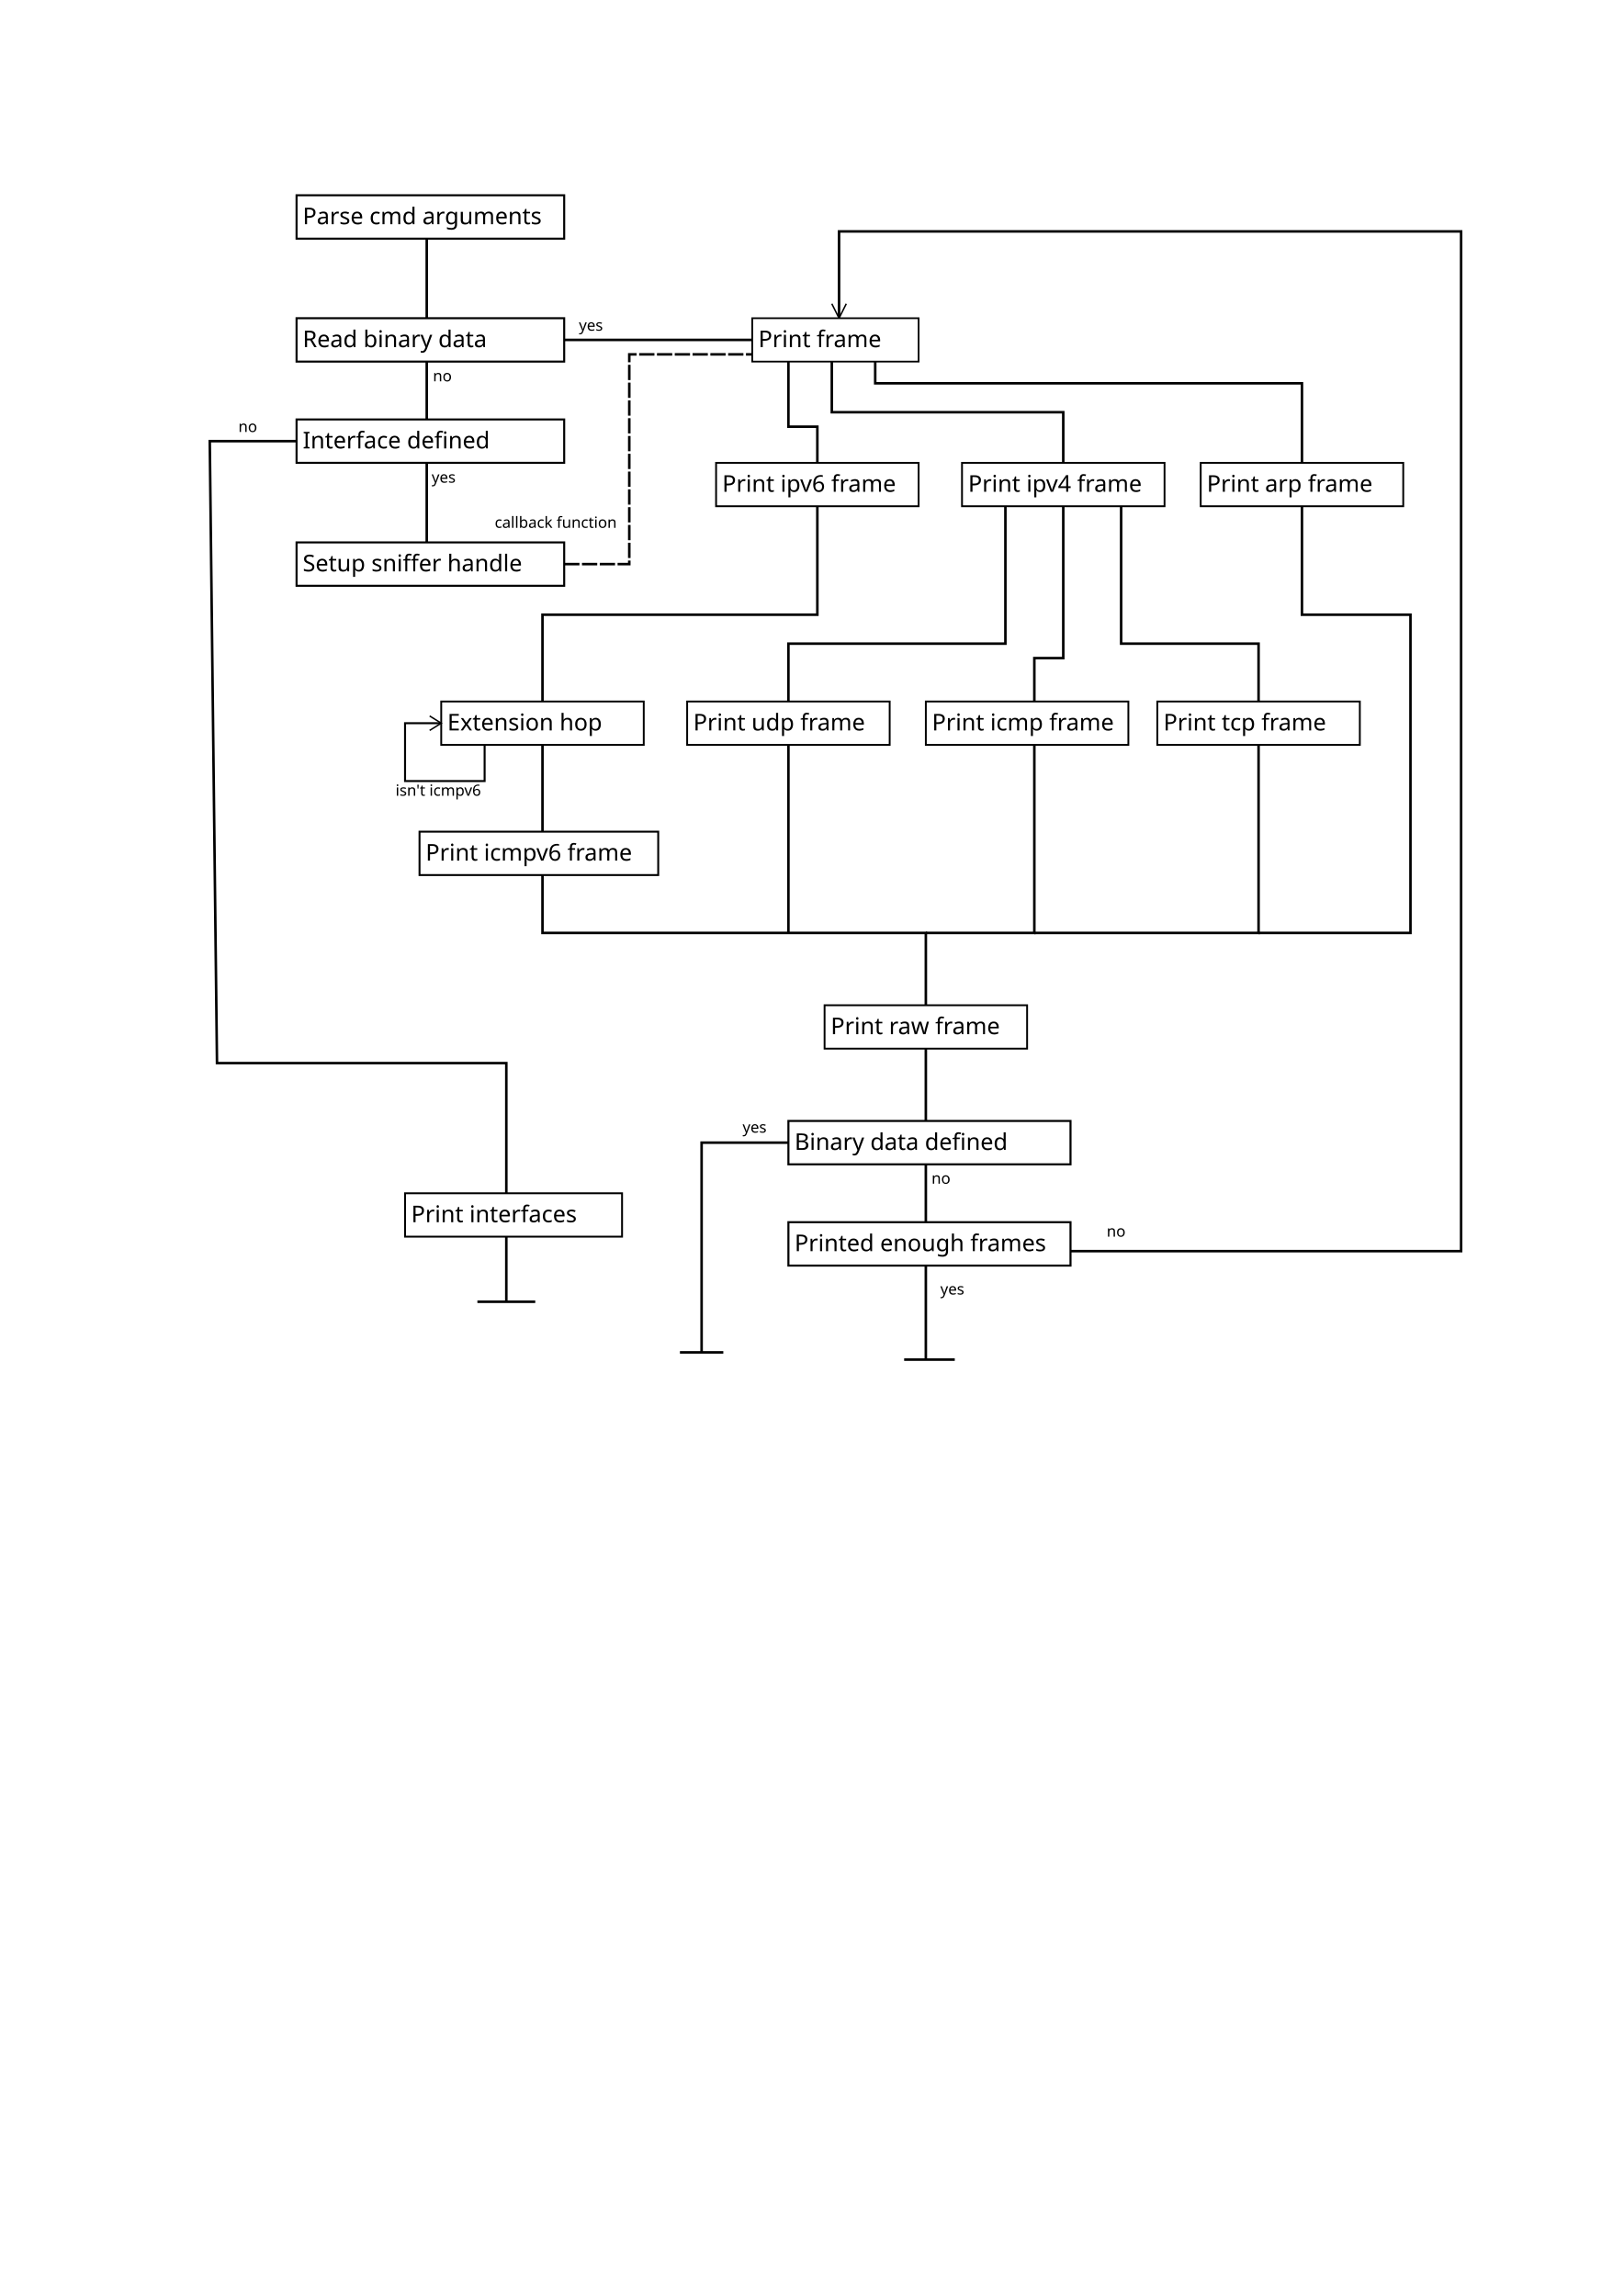
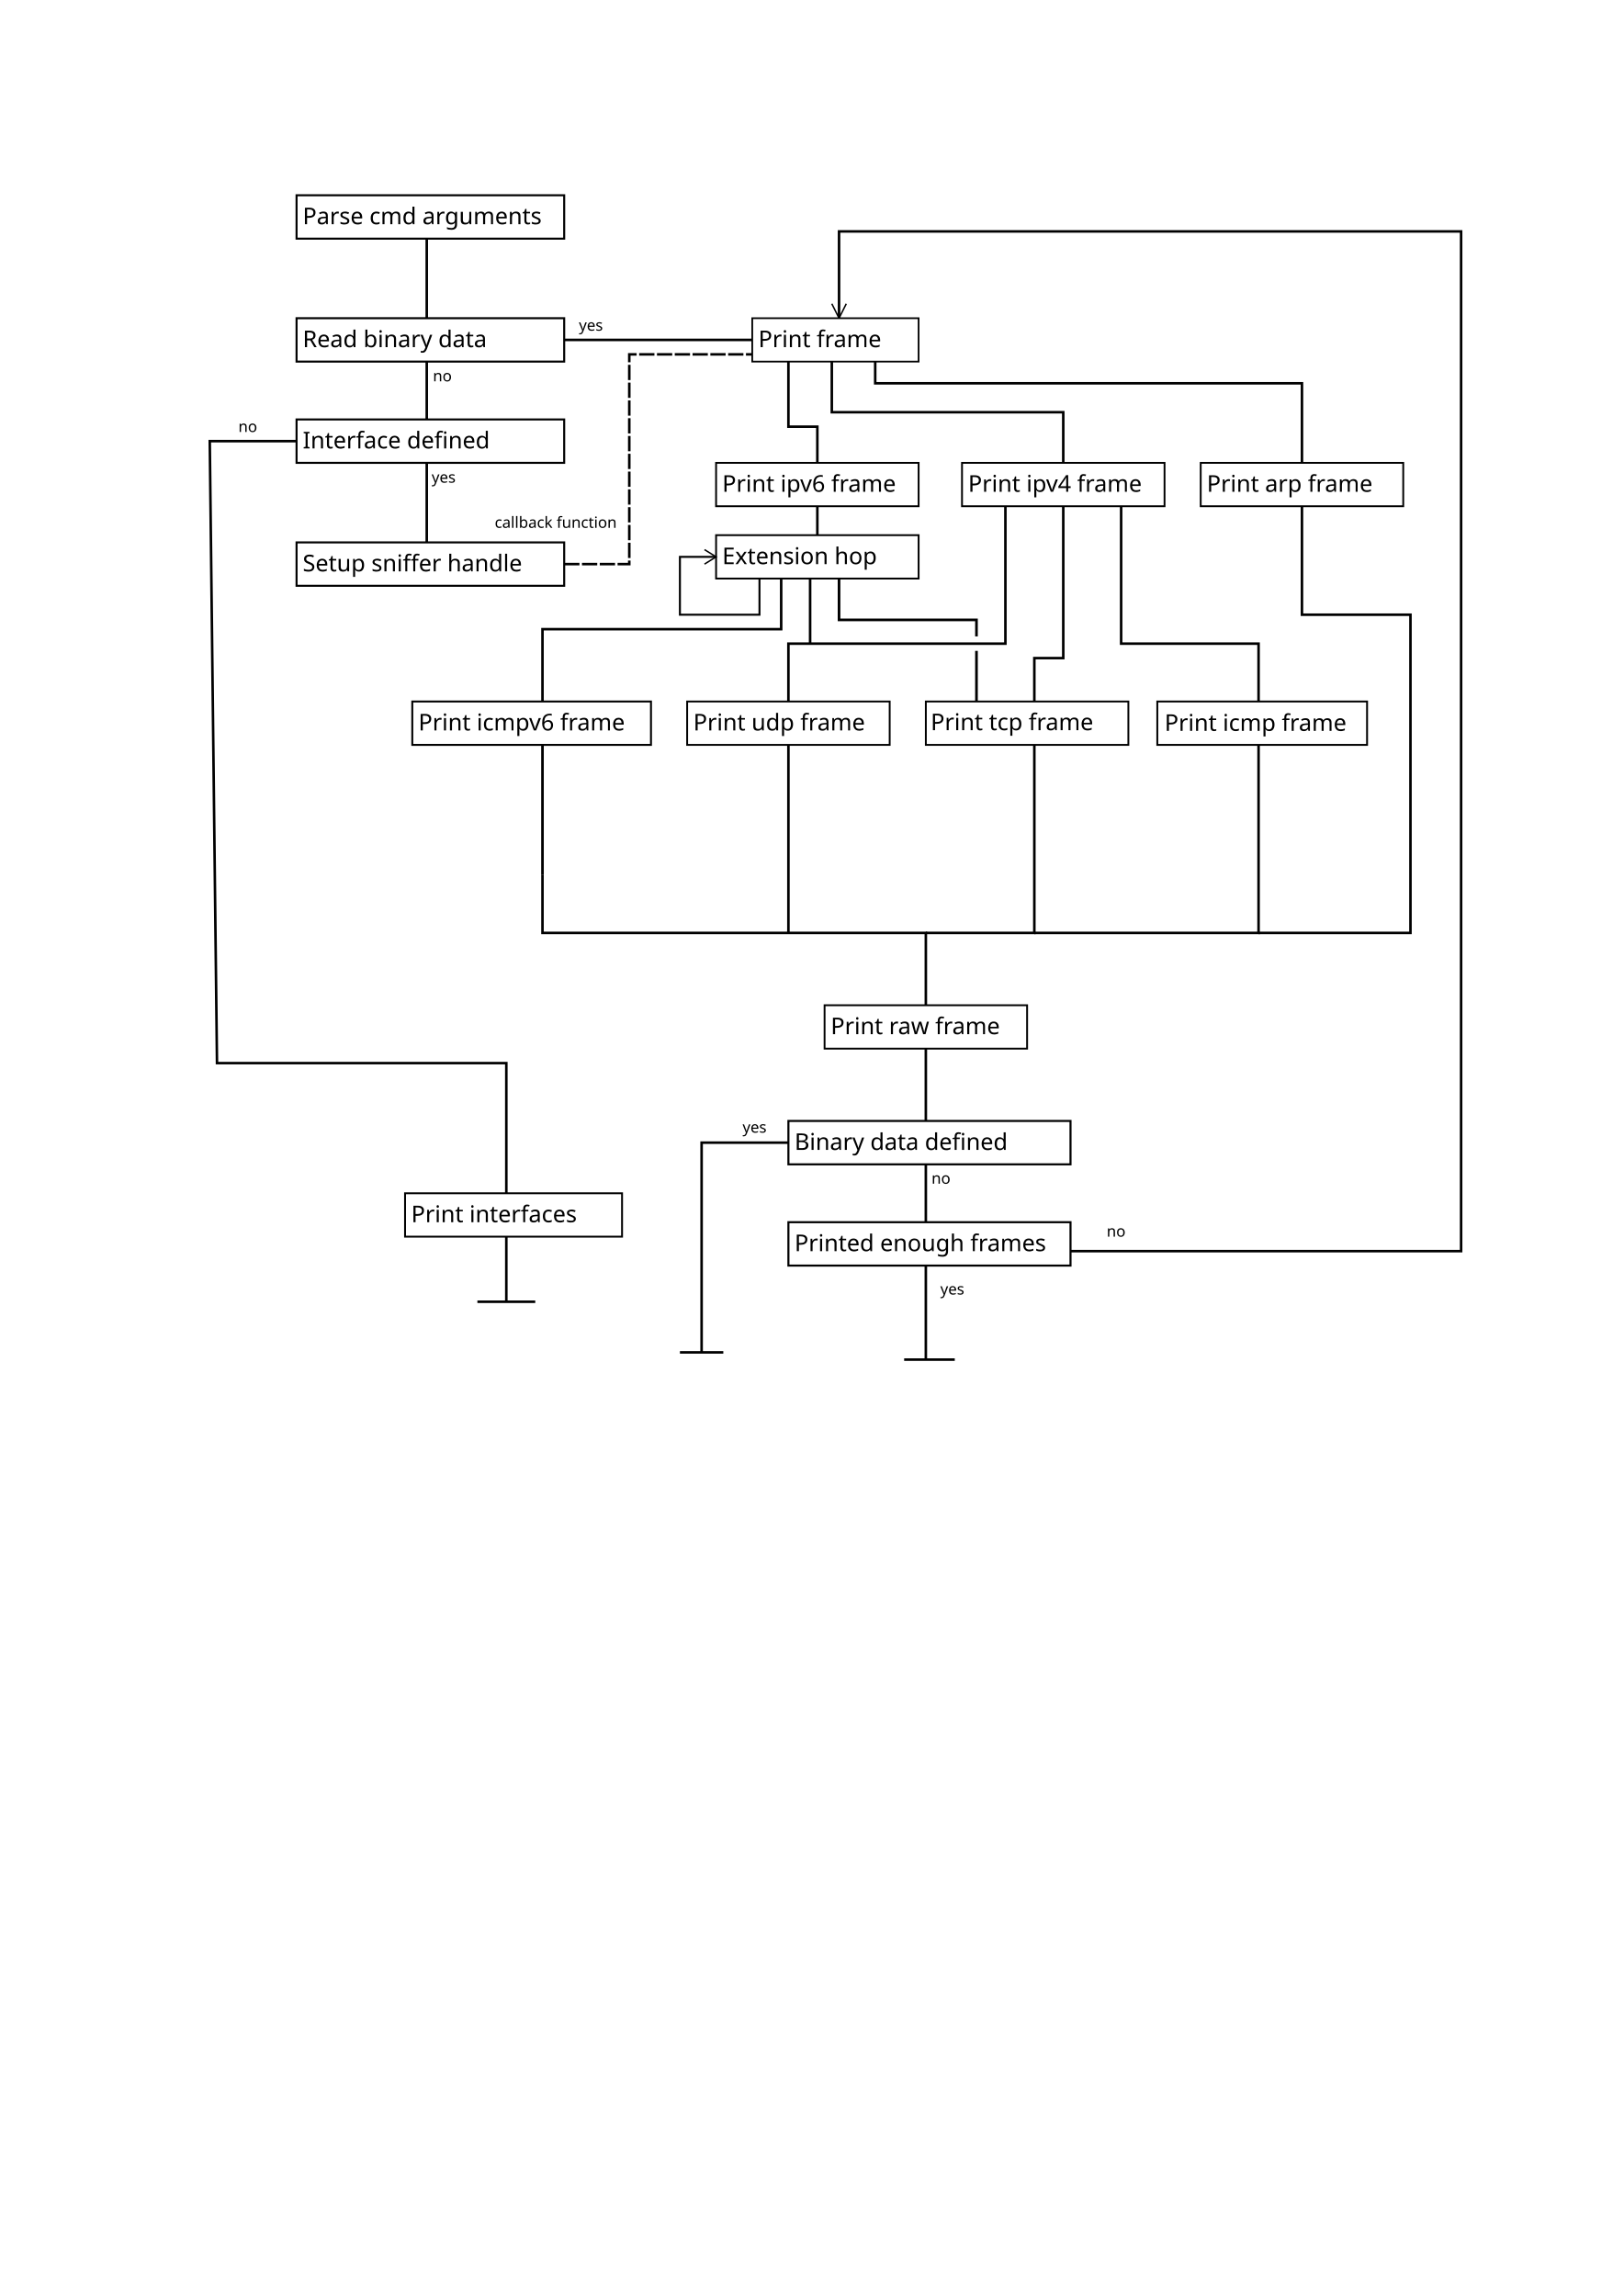
<svg xmlns="http://www.w3.org/2000/svg" width="297mm" height="420mm" viewBox="0 0 297 420" version="1.1" id="svg5">
  <defs id="defs2" />
  <g id="layer1">
    <rect style="fill:none;fill-opacity:0.42;stroke:#000000;stroke-width:0.37;stroke-linecap:square;stroke-miterlimit:4;stroke-dasharray:none" id="rect614" width="48.948" height="7.937" x="54.24" y="35.719" />
    <text xml:space="preserve" style="font-size:4.233px;line-height:1.25;font-family:sans-serif;stroke-width:0.265" x="55.364" y="41.015" id="text4732">
      <tspan id="tspan4730" style="font-size:4.233px;stroke-width:0.265" x="55.364" y="41.015">Parse cmd arguments</tspan>
    </text>
    <rect style="fill:none;fill-opacity:0.42;stroke:#000000;stroke-width:0.37;stroke-linecap:square;stroke-miterlimit:4;stroke-dasharray:none" id="rect614-5" width="48.948" height="7.937" x="54.24" y="58.208" />
    <text xml:space="preserve" style="font-size:4.233px;line-height:1.25;font-family:sans-serif;stroke-width:0.265" x="55.364" y="63.504" id="text4732-3">
      <tspan id="tspan4730-5" style="font-size:4.233px;stroke-width:0.265" x="55.364" y="63.504">Read binary data</tspan>
    </text>
    <rect style="fill:none;fill-opacity:0.42;stroke:#000000;stroke-width:0.37;stroke-linecap:square;stroke-miterlimit:4;stroke-dasharray:none" id="rect614-6" width="48.948" height="7.937" x="54.24" y="76.729" />
    <text xml:space="preserve" style="font-size:4.233px;line-height:1.25;font-family:sans-serif;stroke-width:0.265" x="55.364" y="82.025" id="text4732-2">
      <tspan id="tspan4730-9" style="font-size:4.233px;stroke-width:0.265" x="55.364" y="82.025">Interface defined</tspan>
    </text>
    <rect style="fill:none;fill-opacity:0.42;stroke:#000000;stroke-width:0.37;stroke-linecap:square;stroke-miterlimit:4;stroke-dasharray:none" id="rect614-9" width="48.948" height="7.937" x="54.24" y="99.219" />
    <text xml:space="preserve" style="font-size:4.233px;line-height:1.25;font-family:sans-serif;stroke-width:0.265" x="55.364" y="104.515" id="text4732-36">
      <tspan id="tspan4730-0" style="font-size:4.233px;stroke-width:0.265" x="55.364" y="104.515">Setup sniffer handle</tspan>
    </text>
    <rect style="fill:none;fill-opacity:0.42;stroke:#000000;stroke-width:0.313;stroke-linecap:square;stroke-miterlimit:4;stroke-dasharray:none" id="rect614-62" width="30.427" height="7.937" x="137.583" y="58.208" />
    <text xml:space="preserve" style="font-size:4.233px;line-height:1.25;font-family:sans-serif;stroke-width:0.265" x="138.707" y="63.504" id="text4732-6">
      <tspan id="tspan4730-1" style="font-size:4.233px;stroke-width:0.265" x="138.707" y="63.504">Print frame</tspan>
    </text>
    <rect style="fill:none;fill-opacity:0.42;stroke:#000000;stroke-width:0.343;stroke-linecap:square;stroke-miterlimit:4;stroke-dasharray:none" id="rect614-5-8" width="39.688" height="7.937" x="74.083" y="218.281" />
    <text xml:space="preserve" style="font-size:4.233px;line-height:1.25;font-family:sans-serif;stroke-width:0.265" x="75.207" y="223.577" id="text4732-3-7">
      <tspan id="tspan4730-5-9" style="font-size:4.233px;stroke-width:0.265" x="75.207" y="223.577">Print interfaces</tspan>
    </text>
    <rect style="fill:none;fill-opacity:0.42;stroke:#000000;stroke-width:0.335;stroke-linecap:square;stroke-miterlimit:4;stroke-dasharray:none" id="rect614-62-2" width="37.042" height="7.937" x="219.604" y="84.667" />
    <text xml:space="preserve" style="font-size:4.233px;line-height:1.25;font-family:sans-serif;stroke-width:0.265" x="220.728" y="89.963" id="text4732-6-0">
      <tspan id="tspan4730-1-2" style="font-size:4.233px;stroke-width:0.265" x="220.728" y="89.963">Print arp frame</tspan>
    </text>
    <rect style="fill:none;fill-opacity:0.42;stroke:#000000;stroke-width:0.335;stroke-linecap:square;stroke-miterlimit:4;stroke-dasharray:none" id="rect614-62-2-3" width="37.042" height="7.937" x="175.948" y="84.667" />
    <text xml:space="preserve" style="font-size:4.233px;line-height:1.25;font-family:sans-serif;stroke-width:0.265" x="177.072" y="89.963" id="text4732-6-0-7">
      <tspan id="tspan4730-1-2-5" style="font-size:4.233px;stroke-width:0.265" x="177.072" y="89.963">Print ipv4 frame</tspan>
    </text>
    <rect style="fill:none;fill-opacity:0.42;stroke:#000000;stroke-width:0.335;stroke-linecap:square;stroke-miterlimit:4;stroke-dasharray:none" id="rect614-62-2-9" width="37.042" height="7.937" x="130.969" y="84.667" />
    <text xml:space="preserve" style="font-size:4.233px;line-height:1.25;font-family:sans-serif;stroke-width:0.265" x="132.093" y="89.963" id="text4732-6-0-2">
      <tspan id="tspan4730-1-2-2" style="font-size:4.233px;stroke-width:0.265" x="132.093" y="89.963">Print ipv6 frame</tspan>
    </text>
    <rect style="fill:none;fill-opacity:0.42;stroke:#000000;stroke-width:0.335;stroke-linecap:square;stroke-miterlimit:4;stroke-dasharray:none" id="rect614-62-2-9-8" width="37.042" height="7.937" x="169.333" y="128.323" />
-     <text xml:space="preserve" style="font-size:4.233px;line-height:1.25;font-family:sans-serif;stroke-width:0.265" x="170.457" y="133.619" id="text4732-6-0-2-9">
-       <tspan id="tspan4730-1-2-2-7" style="font-size:4.233px;stroke-width:0.265" x="170.457" y="133.619">Print icmp frame</tspan>
+     <text xml:space="preserve" style="font-size:4.233px;line-height:1.25;font-family:sans-serif;stroke-width:0.265" x="212.998" y="133.696" id="text4732-6-0-2-9">
+       <tspan id="tspan4730-1-2-2-7" style="font-size:4.233px;stroke-width:0.265" x="212.998" y="133.696">Print icmp frame</tspan>
    </text>
-     <rect style="fill:none;fill-opacity:0.42;stroke:#000000;stroke-width:0.335;stroke-linecap:square;stroke-miterlimit:4;stroke-dasharray:none" id="rect614-62-2-9-3" width="37.042" height="7.937" x="211.667" y="128.323" />
-     <text xml:space="preserve" style="font-size:4.233px;line-height:1.25;font-family:sans-serif;stroke-width:0.265" x="212.791" y="133.619" id="text4732-6-0-2-6">
-       <tspan id="tspan4730-1-2-2-1" style="font-size:4.233px;stroke-width:0.265" x="212.791" y="133.619">Print tcp frame</tspan>
+     <rect style="fill:none;fill-opacity:0.42;stroke:#000000;stroke-width:0.341;stroke-linecap:square;stroke-miterlimit:4;stroke-dasharray:none" id="rect614-62-2-9-3" width="38.365" height="7.937" x="211.667" y="128.323" />
+     <text xml:space="preserve" style="font-size:4.233px;line-height:1.25;font-family:sans-serif;stroke-width:0.265" x="170.219" y="133.57" id="text4732-6-0-2-6">
+       <tspan id="tspan4730-1-2-2-1" style="font-size:4.233px;stroke-width:0.265" x="170.219" y="133.57">Print tcp frame</tspan>
    </text>
    <rect style="fill:none;fill-opacity:0.42;stroke:#000000;stroke-width:0.335;stroke-linecap:square;stroke-miterlimit:4;stroke-dasharray:none" id="rect614-62-2-9-2" width="37.042" height="7.937" x="125.677" y="128.323" />
    <text xml:space="preserve" style="font-size:4.233px;line-height:1.25;font-family:sans-serif;stroke-width:0.265" x="126.801" y="133.619" id="text4732-6-0-2-93">
      <tspan id="tspan4730-1-2-2-19" style="font-size:4.233px;stroke-width:0.265" x="126.801" y="133.619">Print udp frame</tspan>
    </text>
-     <rect style="fill:none;fill-opacity:0.42;stroke:#000000;stroke-width:0.335;stroke-linecap:square;stroke-miterlimit:4;stroke-dasharray:none" id="rect614-62-2-9-2-4" width="37.042" height="7.937" x="80.698" y="128.323" />
-     <text xml:space="preserve" style="font-size:4.233px;line-height:1.25;font-family:sans-serif;stroke-width:0.265" x="81.822" y="133.619" id="text4732-6-0-2-93-7">
-       <tspan id="tspan4730-1-2-2-19-8" style="font-size:4.233px;stroke-width:0.265" x="81.822" y="133.619">Extension hop</tspan>
+     <rect style="fill:none;fill-opacity:0.42;stroke:#000000;stroke-width:0.335;stroke-linecap:square;stroke-miterlimit:4;stroke-dasharray:none" id="rect614-62-2-9-2-4" width="37.042" height="7.937" x="130.969" y="97.896" />
+     <text xml:space="preserve" style="font-size:4.233px;line-height:1.25;font-family:sans-serif;stroke-width:0.265" x="132.093" y="103.192" id="text4732-6-0-2-93-7">
+       <tspan id="tspan4730-1-2-2-19-8" style="font-size:4.233px;stroke-width:0.265" x="132.093" y="103.192">Extension hop</tspan>
    </text>
-     <rect style="fill:none;fill-opacity:0.42;stroke:#000000;stroke-width:0.355;stroke-linecap:square;stroke-miterlimit:4;stroke-dasharray:none" id="rect614-62-2-9-8-4" width="43.656" height="7.937" x="76.729" y="152.135" />
-     <text xml:space="preserve" style="font-size:4.233px;line-height:1.25;font-family:sans-serif;stroke-width:0.265" x="77.853" y="157.431" id="text4732-6-0-2-9-5">
-       <tspan id="tspan4730-1-2-2-7-0" style="font-size:4.233px;stroke-width:0.265" x="77.853" y="157.431">Print icmpv6 frame</tspan>
+     <rect style="fill:none;fill-opacity:0.42;stroke:#000000;stroke-width:0.355;stroke-linecap:square;stroke-miterlimit:4;stroke-dasharray:none" id="rect614-62-2-9-8-4" width="43.656" height="7.937" x="75.406" y="128.323" />
+     <text xml:space="preserve" style="font-size:4.233px;line-height:1.25;font-family:sans-serif;stroke-width:0.265" x="76.53" y="133.619" id="text4732-6-0-2-9-5">
+       <tspan id="tspan4730-1-2-2-7-0" style="font-size:4.233px;stroke-width:0.265" x="76.53" y="133.619">Print icmpv6 frame</tspan>
    </text>
    <rect style="fill:none;fill-opacity:0.42;stroke:#000000;stroke-width:0.335;stroke-linecap:square;stroke-miterlimit:4;stroke-dasharray:none" id="rect614-62-2-9-8-3" width="37.042" height="7.937" x="150.812" y="183.885" />
    <text xml:space="preserve" style="font-size:4.233px;line-height:1.25;font-family:sans-serif;stroke-width:0.265" x="151.937" y="189.181" id="text4732-6-0-2-9-6">
      <tspan id="tspan4730-1-2-2-7-1" style="font-size:4.233px;stroke-width:0.265" x="151.937" y="189.181">Print raw frame</tspan>
    </text>
    <rect style="fill:none;fill-opacity:0.42;stroke:#000000;stroke-width:0.377;stroke-linecap:square;stroke-miterlimit:4;stroke-dasharray:none" id="rect614-62-2-9-8-0" width="51.594" height="7.937" x="144.198" y="223.573" />
    <text xml:space="preserve" style="font-size:4.233px;line-height:1.25;font-family:sans-serif;stroke-width:0.265" x="145.322" y="228.869" id="text4732-6-0-2-9-63">
      <tspan id="tspan4730-1-2-2-7-2" style="font-size:4.233px;stroke-width:0.265" x="145.322" y="228.869">Printed enough frames</tspan>
    </text>
    <path style="fill:none;stroke:#000000;stroke-width:0.465;stroke-linecap:butt;stroke-linejoin:miter;stroke-opacity:1;stroke-miterlimit:4;stroke-dasharray:none" d="m 103.188,62.177 h 34.396" id="path51026" />
    <path style="fill:none;stroke:#000000;stroke-width:0.465;stroke-linecap:butt;stroke-linejoin:miter;stroke-opacity:1;stroke-miterlimit:4;stroke-dasharray:2.79,0.465;stroke-dashoffset:0" d="m 103.188,103.188 h 11.906 V 64.823 h 22.49" id="path51028" />
    <rect style="fill:none;fill-opacity:0.42;stroke:#000000;stroke-width:0.377;stroke-linecap:square;stroke-miterlimit:4;stroke-dasharray:none" id="rect614-62-2-9-8-0-0" width="51.594" height="7.937" x="144.198" y="205.052" />
    <text xml:space="preserve" style="font-size:4.233px;line-height:1.25;font-family:sans-serif;stroke-width:0.265" x="145.322" y="210.348" id="text4732-6-0-2-9-63-6">
      <tspan id="tspan4730-1-2-2-7-2-1" style="font-size:4.233px;stroke-width:0.265" x="145.322" y="210.348">Binary data defined</tspan>
    </text>
    <path style="fill:none;stroke:#000000;stroke-width:0.465;stroke-linecap:butt;stroke-linejoin:miter;stroke-opacity:1;stroke-miterlimit:4;stroke-dasharray:none" d="m 144.198,66.146 v 11.906 h 5.292 v 6.615" id="path53823" />
    <path style="fill:none;stroke:#000000;stroke-width:0.465;stroke-linecap:butt;stroke-linejoin:miter;stroke-opacity:1;stroke-miterlimit:4;stroke-dasharray:none" d="m 152.135,66.146 v 6.615 2.646 h 42.333 v 9.26" id="path53825" />
    <path style="fill:none;stroke:#000000;stroke-width:0.465;stroke-linecap:butt;stroke-linejoin:miter;stroke-opacity:1;stroke-miterlimit:4;stroke-dasharray:none" d="m 160.073,66.146 v 3.969 h 78.052 v 0 14.552" id="path53827" />
    <path style="fill:none;stroke:#000000;stroke-width:0.465;stroke-linecap:butt;stroke-linejoin:miter;stroke-opacity:1;stroke-miterlimit:4;stroke-dasharray:none" d="M 78.052,43.656 V 58.208" id="path54473" />
    <path style="fill:none;stroke:#000000;stroke-width:0.465;stroke-linecap:butt;stroke-linejoin:miter;stroke-opacity:1;stroke-miterlimit:4;stroke-dasharray:none" d="M 78.052,66.146 V 76.729" id="path54475" />
    <path style="fill:none;stroke:#000000;stroke-width:0.465;stroke-linecap:butt;stroke-linejoin:miter;stroke-opacity:1;stroke-miterlimit:4;stroke-dasharray:none" d="M 78.052,84.667 V 99.219" id="path54477" />
    <text xml:space="preserve" style="font-size:2.822px;line-height:1.25;font-family:sans-serif;stroke-width:0.265" x="43.595" y="79.019" id="text55493">
      <tspan id="tspan55491" style="stroke-width:0.265" x="43.595" y="79.019">no</tspan>
    </text>
    <text xml:space="preserve" style="font-size:2.822px;line-height:1.25;font-family:sans-serif;stroke-width:0.265" x="78.946" y="88.294" id="text56831">
      <tspan id="tspan56829" style="stroke-width:0.265" x="78.946" y="88.294">yes</tspan>
    </text>
    <text xml:space="preserve" style="font-size:2.822px;line-height:1.25;font-family:sans-serif;stroke-width:0.265" x="79.184" y="69.76" id="text58109">
      <tspan id="tspan58107" style="stroke-width:0.265" x="79.184" y="69.76">no</tspan>
    </text>
    <text xml:space="preserve" style="font-size:2.822px;line-height:1.25;font-family:sans-serif;stroke-width:0.265" x="105.884" y="60.49" id="text60485">
      <tspan id="tspan60483" style="stroke-width:0.265" x="105.884" y="60.49">yes</tspan>
    </text>
    <text xml:space="preserve" style="font-size:2.822px;line-height:1.25;font-family:sans-serif;stroke-width:0.265" x="90.485" y="96.553" id="text62021">
      <tspan id="tspan62019" style="stroke-width:0.265" x="90.485" y="96.553">callback function</tspan>
    </text>
-     <path style="fill:none;stroke:#000000;stroke-width:0.465;stroke-linecap:butt;stroke-linejoin:miter;stroke-opacity:1;stroke-miterlimit:4;stroke-dasharray:none" d="m 149.49,92.604 v 17.198 2.646 H 99.219 v 15.875" id="path65533" />
    <path style="fill:none;stroke:#000000;stroke-width:0.465;stroke-linecap:butt;stroke-linejoin:miter;stroke-opacity:1;stroke-miterlimit:4;stroke-dasharray:none" d="m 183.885,92.604 v 21.167 3.969 h -39.688 v 10.583" id="path67664" />
    <path style="fill:none;stroke:#000000;stroke-width:0.465;stroke-linecap:butt;stroke-linejoin:miter;stroke-opacity:1;stroke-miterlimit:4;stroke-dasharray:none" d="m 194.469,92.604 v 27.781 h -5.292 v 7.938" id="path67699" />
    <path style="fill:none;stroke:#000000;stroke-width:0.465;stroke-linecap:butt;stroke-linejoin:miter;stroke-opacity:1;stroke-miterlimit:4;stroke-dasharray:none" d="m 205.052,92.604 v 25.135 h 25.135 v 10.583" id="path67701" />
-     <path style="fill:none;stroke:#000000;stroke-width:0.465;stroke-linecap:butt;stroke-linejoin:miter;stroke-opacity:1;stroke-miterlimit:4;stroke-dasharray:none" d="m 99.219,136.26 v 15.875" id="path67849" />
-     <path style="fill:none;stroke:#000000;stroke-width:0.365;stroke-linecap:butt;stroke-linejoin:miter;stroke-opacity:1;stroke-miterlimit:4;stroke-dasharray:none" d="M 88.635,136.26 V 142.875 H 74.083 v -10.583 h 6.615" id="path67851" />
-     <text xml:space="preserve" style="font-size:2.822px;line-height:1.25;font-family:sans-serif;stroke-width:0.265" x="72.339" y="145.562" id="text70861">
-       <tspan id="tspan70859" style="stroke-width:0.265" x="72.339" y="145.562">isn't icmpv6</tspan>
+     <path style="fill:none;stroke:#000000;stroke-width:0.365;stroke-linecap:butt;stroke-linejoin:miter;stroke-miterlimit:4;stroke-dasharray:none;stroke-opacity:1" d="m 138.906,105.833 v 6.615 h -14.552 v -10.583 h 6.615" id="path67851" />
+     <text xml:space="preserve" style="font-size:2.822px;line-height:1.25;font-family:sans-serif;stroke-width:0.265" x="121.287" y="112.489" id="text70861">
+       <tspan id="tspan70859" style="stroke-width:0.265" x="121.287" y="112.489" />
    </text>
-     <path style="fill:none;stroke:#000000;stroke-width:0.265px;stroke-linecap:butt;stroke-linejoin:miter;stroke-opacity:1" d="m 78.581,133.615 2.117,-1.323 -2.117,-1.323" id="path70976" />
+     <path style="fill:none;stroke:#000000;stroke-width:0.265px;stroke-linecap:butt;stroke-linejoin:miter;stroke-opacity:1" d="m 128.852,103.188 2.117,-1.323 -2.117,-1.323" id="path70976" />
    <path style="fill:none;stroke:#000000;stroke-width:0.465;stroke-linecap:butt;stroke-linejoin:miter;stroke-opacity:1;stroke-miterlimit:4;stroke-dasharray:none" d="m 99.219,160.073 v 10.583 h 70.115 v 13.229" id="path71204" />
    <path style="fill:none;stroke:#000000;stroke-width:0.465;stroke-linecap:butt;stroke-linejoin:miter;stroke-opacity:1;stroke-miterlimit:4;stroke-dasharray:none" d="m 144.198,136.26 v 34.396" id="path71206" />
    <path style="fill:none;stroke:#000000;stroke-width:0.465;stroke-linecap:butt;stroke-linejoin:miter;stroke-opacity:1;stroke-miterlimit:4;stroke-dasharray:none" d="m 189.177,136.26 v 34.396 h -19.844" id="path71208" />
    <path style="fill:none;stroke:#000000;stroke-width:0.465;stroke-linecap:butt;stroke-linejoin:miter;stroke-opacity:1;stroke-miterlimit:4;stroke-dasharray:none" d="m 230.187,136.26 v 34.396 h -41.01" id="path71210" />
    <path style="fill:none;stroke:#000000;stroke-width:0.465;stroke-linecap:butt;stroke-linejoin:miter;stroke-opacity:1;stroke-miterlimit:4;stroke-dasharray:none" d="m 238.125,92.604 v 19.844 h 19.844 v 58.208 h -27.781" id="path71212" />
    <path style="fill:none;stroke:#000000;stroke-width:0.465;stroke-linecap:butt;stroke-linejoin:miter;stroke-opacity:1;stroke-miterlimit:4;stroke-dasharray:none" d="m 169.333,191.823 v 13.229" id="path72291" />
    <path style="fill:none;stroke:#000000;stroke-width:0.465;stroke-linecap:butt;stroke-linejoin:miter;stroke-opacity:1;stroke-miterlimit:4;stroke-dasharray:none" d="m 169.333,212.99 v 10.583" id="path72293" />
    <text xml:space="preserve" style="font-size:2.822px;line-height:1.25;font-family:sans-serif;stroke-width:0.265" x="170.379" y="216.536" id="text72861">
      <tspan id="tspan72859" style="stroke-width:0.265" x="170.379" y="216.536">no</tspan>
      <tspan style="stroke-width:0.265" x="170.379" y="220.064" id="tspan72863" />
    </text>
    <path style="fill:none;stroke:#000000;stroke-width:0.465;stroke-linecap:butt;stroke-linejoin:miter;stroke-opacity:1;stroke-miterlimit:4;stroke-dasharray:none" d="m 195.792,228.865 h 71.438 V 42.333 H 153.458 v 15.875" id="path72978" />
    <path style="fill:none;stroke:#000000;stroke-width:0.265px;stroke-linecap:butt;stroke-linejoin:miter;stroke-opacity:1" d="m 153.458,58.208 1.323,-2.646" id="path73093" />
    <path style="fill:none;stroke:#000000;stroke-width:0.265px;stroke-linecap:butt;stroke-linejoin:miter;stroke-opacity:1" d="m 153.458,58.208 -1.323,-2.646" id="path73095" />
    <text xml:space="preserve" style="font-size:2.822px;line-height:1.25;font-family:sans-serif;stroke-width:0.265" x="202.406" y="226.219" id="text73597">
      <tspan id="tspan73595" style="stroke-width:0.265" x="202.406" y="226.219">no</tspan>
      <tspan style="stroke-width:0.265" x="202.406" y="229.747" id="tspan73599" />
    </text>
    <path style="fill:none;stroke:#000000;stroke-width:0.465;stroke-linecap:butt;stroke-linejoin:miter;stroke-opacity:1;stroke-miterlimit:4;stroke-dasharray:none" d="m 169.333,231.51 v 17.198 h 5.292 -9.26" id="path76384" />
    <text xml:space="preserve" style="font-size:2.822px;line-height:1.25;font-family:sans-serif;stroke-width:0.265" x="171.979" y="236.802" id="text77018">
      <tspan id="tspan77016" style="stroke-width:0.265" x="171.979" y="236.802">yes</tspan>
    </text>
    <path style="fill:none;stroke:#000000;stroke-width:0.465;stroke-linecap:butt;stroke-linejoin:miter;stroke-opacity:1;stroke-miterlimit:4;stroke-dasharray:none" d="m 54.24,80.698 h -15.875 L 39.688,194.469 h 52.917 v 23.812" id="path79192" />
    <path style="fill:none;stroke:#000000;stroke-width:0.465;stroke-linecap:butt;stroke-linejoin:miter;stroke-opacity:1;stroke-miterlimit:4;stroke-dasharray:none" d="M 92.604,226.219 V 238.125 h 5.292 -10.583" id="path79194" />
    <path style="fill:none;stroke:#000000;stroke-width:0.465;stroke-linecap:butt;stroke-linejoin:miter;stroke-opacity:1;stroke-miterlimit:4;stroke-dasharray:none" d="m 144.198,209.021 h -15.875 v 38.365 h 3.969 -7.937" id="path79504" />
    <text xml:space="preserve" style="font-size:2.822px;line-height:1.25;font-family:sans-serif;stroke-width:0.265" x="135.814" y="207.188" id="text80058">
      <tspan id="tspan80056" style="stroke-width:0.265" x="135.814" y="207.188">yes</tspan>
    </text>
+     <path style="fill:none;stroke:#000000;stroke-width:0.478;stroke-linecap:butt;stroke-linejoin:miter;stroke-miterlimit:4;stroke-dasharray:none;stroke-opacity:1" d="M 99.219,160.073 V 136.26" id="path1613" />
+     <path style="fill:none;stroke:#000000;stroke-width:0.465;stroke-linecap:butt;stroke-linejoin:miter;stroke-opacity:1;stroke-miterlimit:4;stroke-dasharray:none" d="m 142.875,105.833 v 9.26 H 99.219 v 13.229" id="path4215" />
+     <path style="fill:none;stroke:#000000;stroke-width:0.465;stroke-linecap:butt;stroke-linejoin:miter;stroke-opacity:1;stroke-miterlimit:4;stroke-dasharray:none" d="m 148.167,105.833 v 11.906" id="path4217" />
+     <path style="fill:none;stroke:#000000;stroke-width:0.483;stroke-linecap:butt;stroke-linejoin:miter;stroke-opacity:1;stroke-miterlimit:4;stroke-dasharray:none" d="m 153.458,105.833 v 7.56 h 25.135 v 3.024" id="path4219" />
+     <path style="fill:none;stroke:#000000;stroke-width:0.486;stroke-linecap:butt;stroke-linejoin:miter;stroke-opacity:1;stroke-miterlimit:4;stroke-dasharray:none" d="m 178.594,119.062 v 9.26" id="path4221" />
+     <path style="fill:none;stroke:#000000;stroke-width:0.465;stroke-linecap:butt;stroke-linejoin:miter;stroke-opacity:1;stroke-miterlimit:4;stroke-dasharray:none" d="m 149.49,92.604 v 5.292" id="path4583" />
  </g>
</svg>
